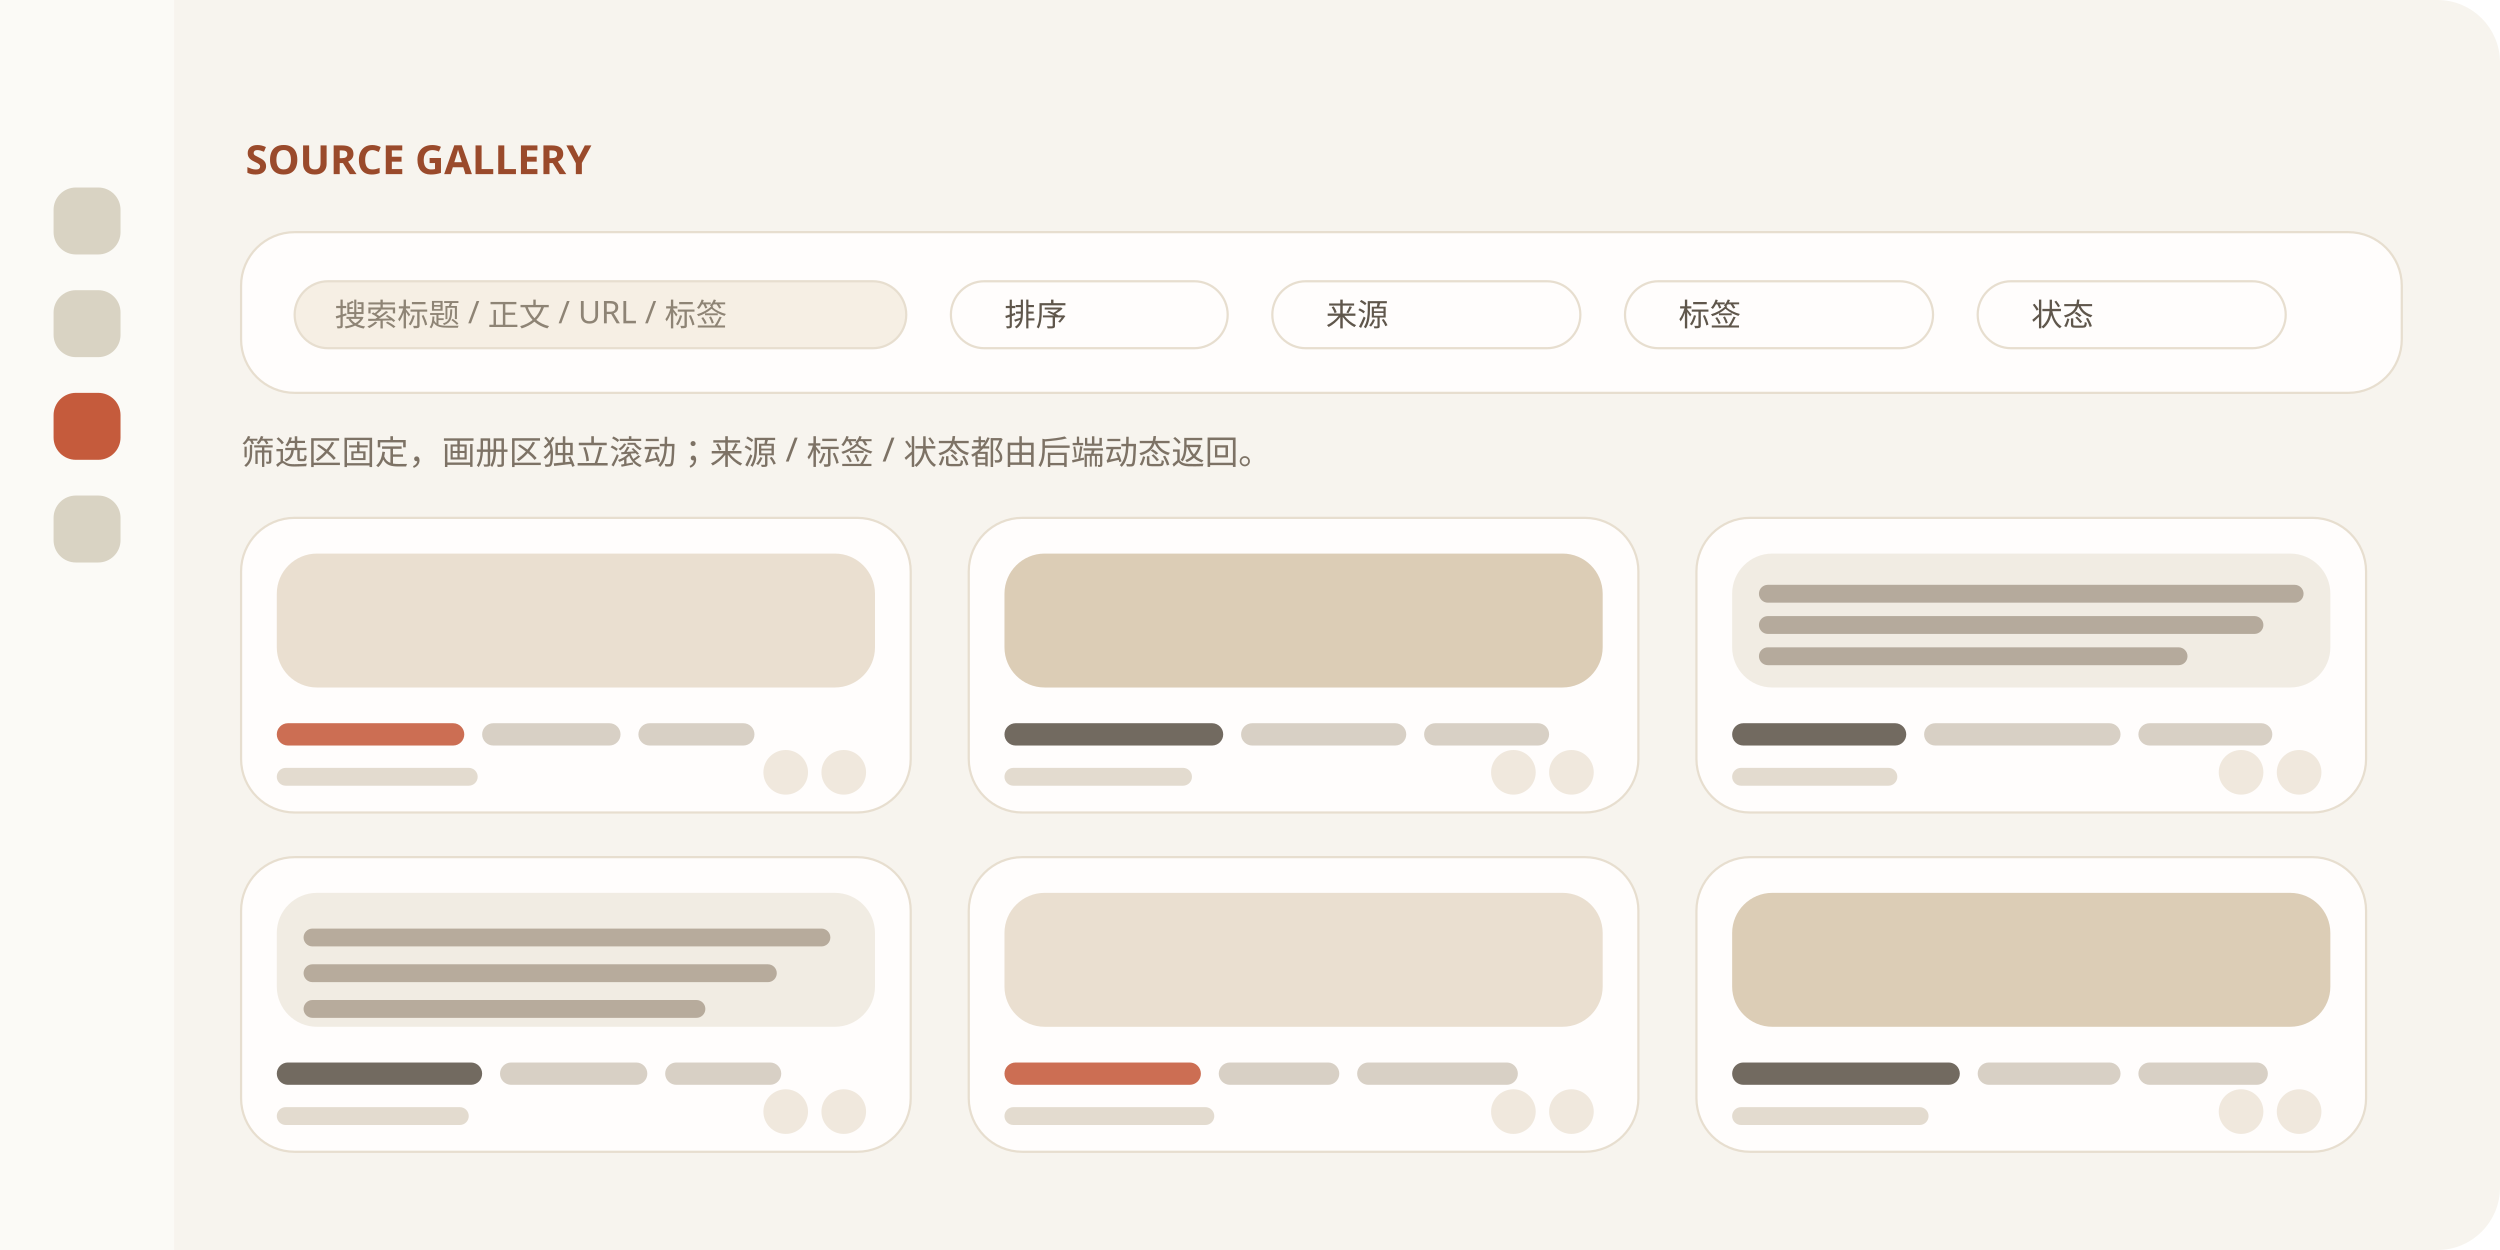
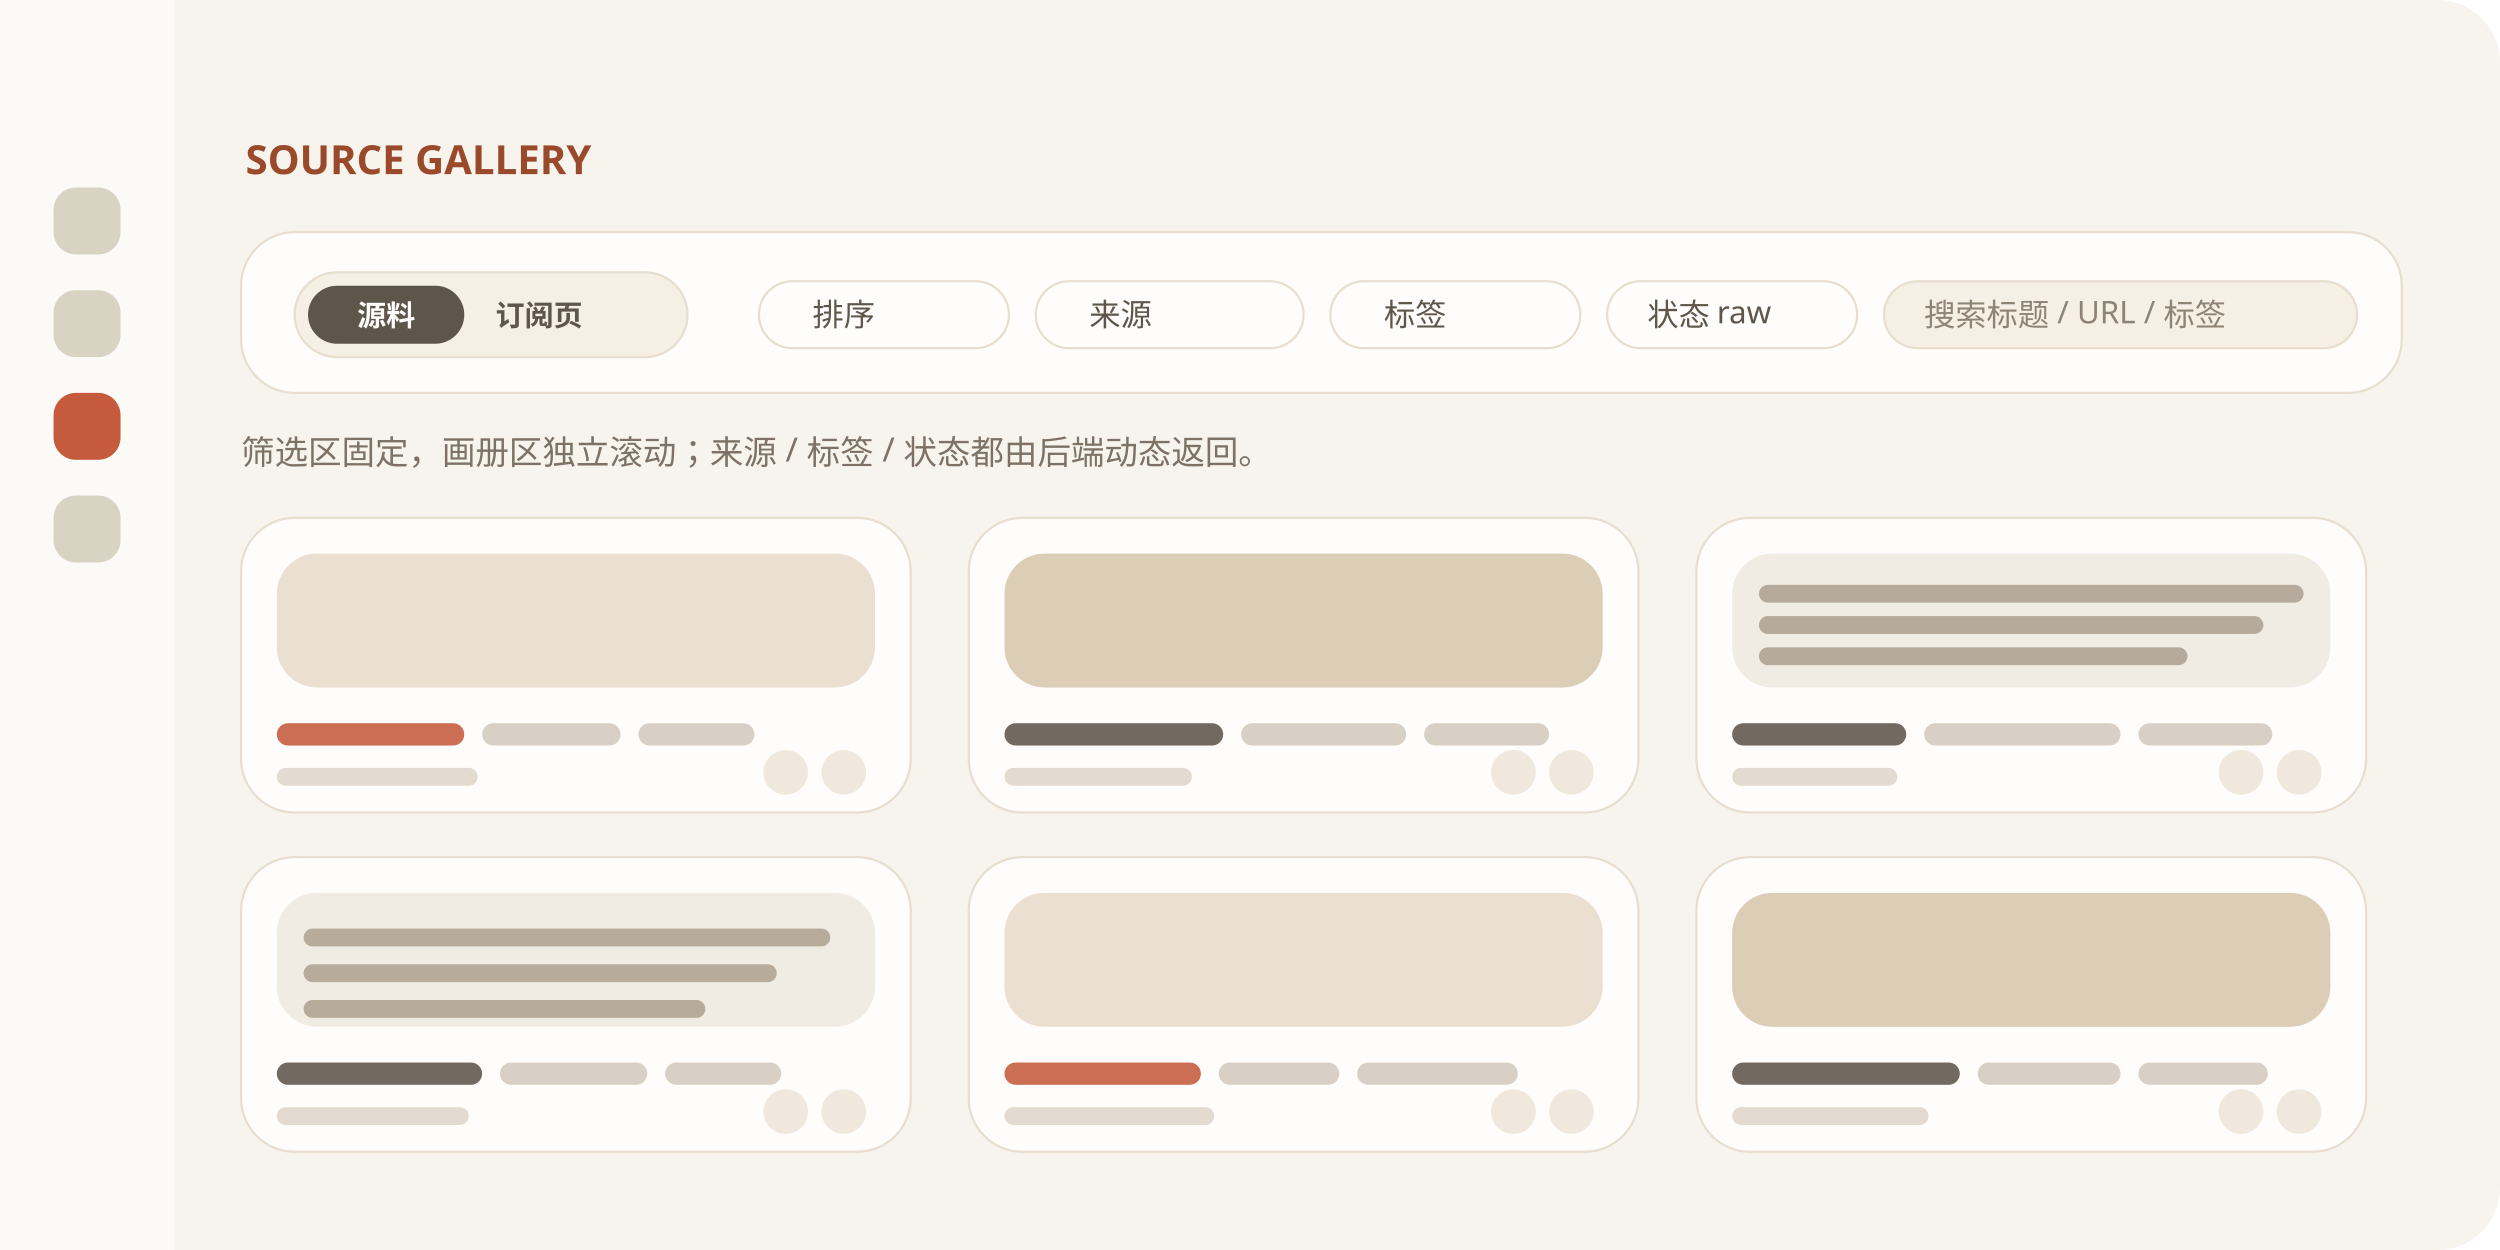
<svg xmlns="http://www.w3.org/2000/svg" width="1120" height="560" viewBox="0 0 1120 560" role="img" aria-label="源料库页界面">
  <rect width="1120" height="560" rx="28" fill="#F7F4EE" />
  <rect x="0" y="0" width="78" height="560" fill="#FBFAF6" />
  <rect x="24" y="84" width="30" height="30" rx="10" fill="#D9D3C3" />
  <rect x="24" y="130" width="30" height="30" rx="10" fill="#D9D3C3" />
  <rect x="24" y="176" width="30" height="30" rx="10" fill="#C55B3C" />
  <rect x="24" y="222" width="30" height="30" rx="10" fill="#D9D3C3" />
  <text x="110" y="78" font-family="Segoe UI, Microsoft YaHei UI, sans-serif" font-size="18" fill="#9A4A2B" font-weight="700">SOURCE GALLERY</text>
  <rect x="108" y="104" width="968" height="72" rx="24" fill="#FFFDFC" stroke="#E7DECF" />
-   <rect x="132" y="126" width="274" height="30" rx="15" fill="#F6EFE4" stroke="#E7DECF" />
-   <text x="150" y="146" font-family="Segoe UI, Microsoft YaHei UI, sans-serif" font-size="14" fill="#8E8475">搜索标题 / 正文 / URL / 标签</text>
-   <rect x="426" y="126" width="124" height="30" rx="15" fill="#FFFDFC" stroke="#E7DECF" />
-   <text x="450" y="146" font-family="Segoe UI, Microsoft YaHei UI, sans-serif" font-size="14" fill="#5F564B">排序</text>
-   <rect x="570" y="126" width="138" height="30" rx="15" fill="#FFFDFC" stroke="#E7DECF" />
-   <text x="594" y="146" font-family="Segoe UI, Microsoft YaHei UI, sans-serif" font-size="14" fill="#5F564B">来源</text>
-   <rect x="728" y="126" width="138" height="30" rx="15" fill="#FFFDFC" stroke="#E7DECF" />
-   <text x="752" y="146" font-family="Segoe UI, Microsoft YaHei UI, sans-serif" font-size="14" fill="#5F564B">标签</text>
-   <rect x="886" y="126" width="138" height="30" rx="15" fill="#FFFDFC" stroke="#E7DECF" />
-   <text x="910" y="146" font-family="Segoe UI, Microsoft YaHei UI, sans-serif" font-size="14" fill="#5F564B">状态</text>
+   <rect x="132" y="122" width="176" height="38" rx="19" fill="#F6EFE4" stroke="#E7DECF" />
+   <rect x="138" y="128" width="70" height="26" rx="13" fill="#5F564B" />
+   <text x="160" y="146" font-family="Segoe UI, Microsoft YaHei UI, sans-serif" font-size="13" fill="#FFFDFC" font-weight="700">源料</text>
+   <text x="222" y="146" font-family="Segoe UI, Microsoft YaHei UI, sans-serif" font-size="13" fill="#5F564B" font-weight="700">订阅页</text>
+   <rect x="340" y="126" width="112" height="30" rx="15" fill="#FFFDFC" stroke="#E7DECF" />
+   <text x="364" y="146" font-family="Segoe UI, Microsoft YaHei UI, sans-serif" font-size="14" fill="#5F564B">排序</text>
+   <rect x="464" y="126" width="120" height="30" rx="15" fill="#FFFDFC" stroke="#E7DECF" />
+   <text x="488" y="146" font-family="Segoe UI, Microsoft YaHei UI, sans-serif" font-size="14" fill="#5F564B">来源</text>
+   <rect x="596" y="126" width="112" height="30" rx="15" fill="#FFFDFC" stroke="#E7DECF" />
+   <text x="620" y="146" font-family="Segoe UI, Microsoft YaHei UI, sans-serif" font-size="14" fill="#5F564B">标签</text>
+   <rect x="720" y="126" width="112" height="30" rx="15" fill="#FFFDFC" stroke="#E7DECF" />
+   <text x="738" y="146" font-family="Segoe UI, Microsoft YaHei UI, sans-serif" font-size="14" fill="#5F564B">状态 raw</text>
+   <rect x="844" y="126" width="212" height="30" rx="15" fill="#F6EFE4" stroke="#E7DECF" />
+   <text x="862" y="146" font-family="Segoe UI, Microsoft YaHei UI, sans-serif" font-size="14" fill="#8E8475">搜索标题 / URL / 标签</text>
  <text x="108" y="208" font-family="Segoe UI, Microsoft YaHei UI, sans-serif" font-size="15" fill="#7D7265">筛选区固定，画册区独立滚动；来源 / 标签 / 状态都由后端动态返回。</text>
  <g transform="translate(108 232)">
    <rect width="300" height="132" rx="24" fill="#FFFDFC" stroke="#E7DECF" />
    <rect x="16" y="16" width="268" height="60" rx="18" fill="#EADFD0" />
    <rect x="16" y="92" width="84" height="10" rx="5" fill="#C55B3C" opacity="0.88" />
    <rect x="108" y="92" width="62" height="10" rx="5" fill="#D8D0C5" />
    <rect x="178" y="92" width="52" height="10" rx="5" fill="#D8D0C5" />
    <rect x="16" y="112" width="90" height="8" rx="4" fill="#E3DBCF" />
    <rect x="234" y="104" width="20" height="20" rx="10" fill="#F0E8DD" />
    <rect x="260" y="104" width="20" height="20" rx="10" fill="#F0E8DD" />
  </g>
  <g transform="translate(434 232)">
    <rect width="300" height="132" rx="24" fill="#FFFDFC" stroke="#E7DECF" />
    <rect x="16" y="16" width="268" height="60" rx="18" fill="#DCCDB6" />
    <rect x="16" y="92" width="98" height="10" rx="5" fill="#5F564B" opacity="0.88" />
    <rect x="122" y="92" width="74" height="10" rx="5" fill="#D8D0C5" />
    <rect x="204" y="92" width="56" height="10" rx="5" fill="#D8D0C5" />
    <rect x="16" y="112" width="84" height="8" rx="4" fill="#E3DBCF" />
    <rect x="234" y="104" width="20" height="20" rx="10" fill="#F0E8DD" />
    <rect x="260" y="104" width="20" height="20" rx="10" fill="#F0E8DD" />
  </g>
  <g transform="translate(760 232)">
    <rect width="300" height="132" rx="24" fill="#FFFDFC" stroke="#E7DECF" />
    <rect x="16" y="16" width="268" height="60" rx="18" fill="#F1ECE3" />
    <rect x="28" y="30" width="244" height="8" rx="4" fill="#B5AA9C" />
    <rect x="28" y="44" width="226" height="8" rx="4" fill="#B5AA9C" />
    <rect x="28" y="58" width="192" height="8" rx="4" fill="#B5AA9C" />
    <rect x="16" y="92" width="78" height="10" rx="5" fill="#5F564B" opacity="0.88" />
    <rect x="102" y="92" width="88" height="10" rx="5" fill="#D8D0C5" />
    <rect x="198" y="92" width="60" height="10" rx="5" fill="#D8D0C5" />
    <rect x="16" y="112" width="74" height="8" rx="4" fill="#E3DBCF" />
    <rect x="234" y="104" width="20" height="20" rx="10" fill="#F0E8DD" />
    <rect x="260" y="104" width="20" height="20" rx="10" fill="#F0E8DD" />
  </g>
  <g transform="translate(108 384)">
    <rect width="300" height="132" rx="24" fill="#FFFDFC" stroke="#E7DECF" />
    <rect x="16" y="16" width="268" height="60" rx="18" fill="#F1ECE3" />
    <rect x="28" y="32" width="236" height="8" rx="4" fill="#B7AB9C" />
    <rect x="28" y="48" width="212" height="8" rx="4" fill="#B7AB9C" />
    <rect x="28" y="64" width="180" height="8" rx="4" fill="#B7AB9C" />
    <rect x="16" y="92" width="92" height="10" rx="5" fill="#5F564B" opacity="0.88" />
    <rect x="116" y="92" width="66" height="10" rx="5" fill="#D8D0C5" />
    <rect x="190" y="92" width="52" height="10" rx="5" fill="#D8D0C5" />
    <rect x="16" y="112" width="86" height="8" rx="4" fill="#E3DBCF" />
    <rect x="234" y="104" width="20" height="20" rx="10" fill="#F0E8DD" />
    <rect x="260" y="104" width="20" height="20" rx="10" fill="#F0E8DD" />
  </g>
  <g transform="translate(434 384)">
    <rect width="300" height="132" rx="24" fill="#FFFDFC" stroke="#E7DECF" />
    <rect x="16" y="16" width="268" height="60" rx="18" fill="#EADFD0" />
    <rect x="16" y="92" width="88" height="10" rx="5" fill="#C55B3C" opacity="0.88" />
    <rect x="112" y="92" width="54" height="10" rx="5" fill="#D8D0C5" />
    <rect x="174" y="92" width="72" height="10" rx="5" fill="#D8D0C5" />
    <rect x="16" y="112" width="94" height="8" rx="4" fill="#E3DBCF" />
    <rect x="234" y="104" width="20" height="20" rx="10" fill="#F0E8DD" />
    <rect x="260" y="104" width="20" height="20" rx="10" fill="#F0E8DD" />
  </g>
  <g transform="translate(760 384)">
    <rect width="300" height="132" rx="24" fill="#FFFDFC" stroke="#E7DECF" />
    <rect x="16" y="16" width="268" height="60" rx="18" fill="#DCCDB6" />
    <rect x="16" y="92" width="102" height="10" rx="5" fill="#5F564B" opacity="0.88" />
    <rect x="126" y="92" width="64" height="10" rx="5" fill="#D8D0C5" />
    <rect x="198" y="92" width="58" height="10" rx="5" fill="#D8D0C5" />
    <rect x="16" y="112" width="88" height="8" rx="4" fill="#E3DBCF" />
    <rect x="234" y="104" width="20" height="20" rx="10" fill="#F0E8DD" />
    <rect x="260" y="104" width="20" height="20" rx="10" fill="#F0E8DD" />
  </g>
</svg>
